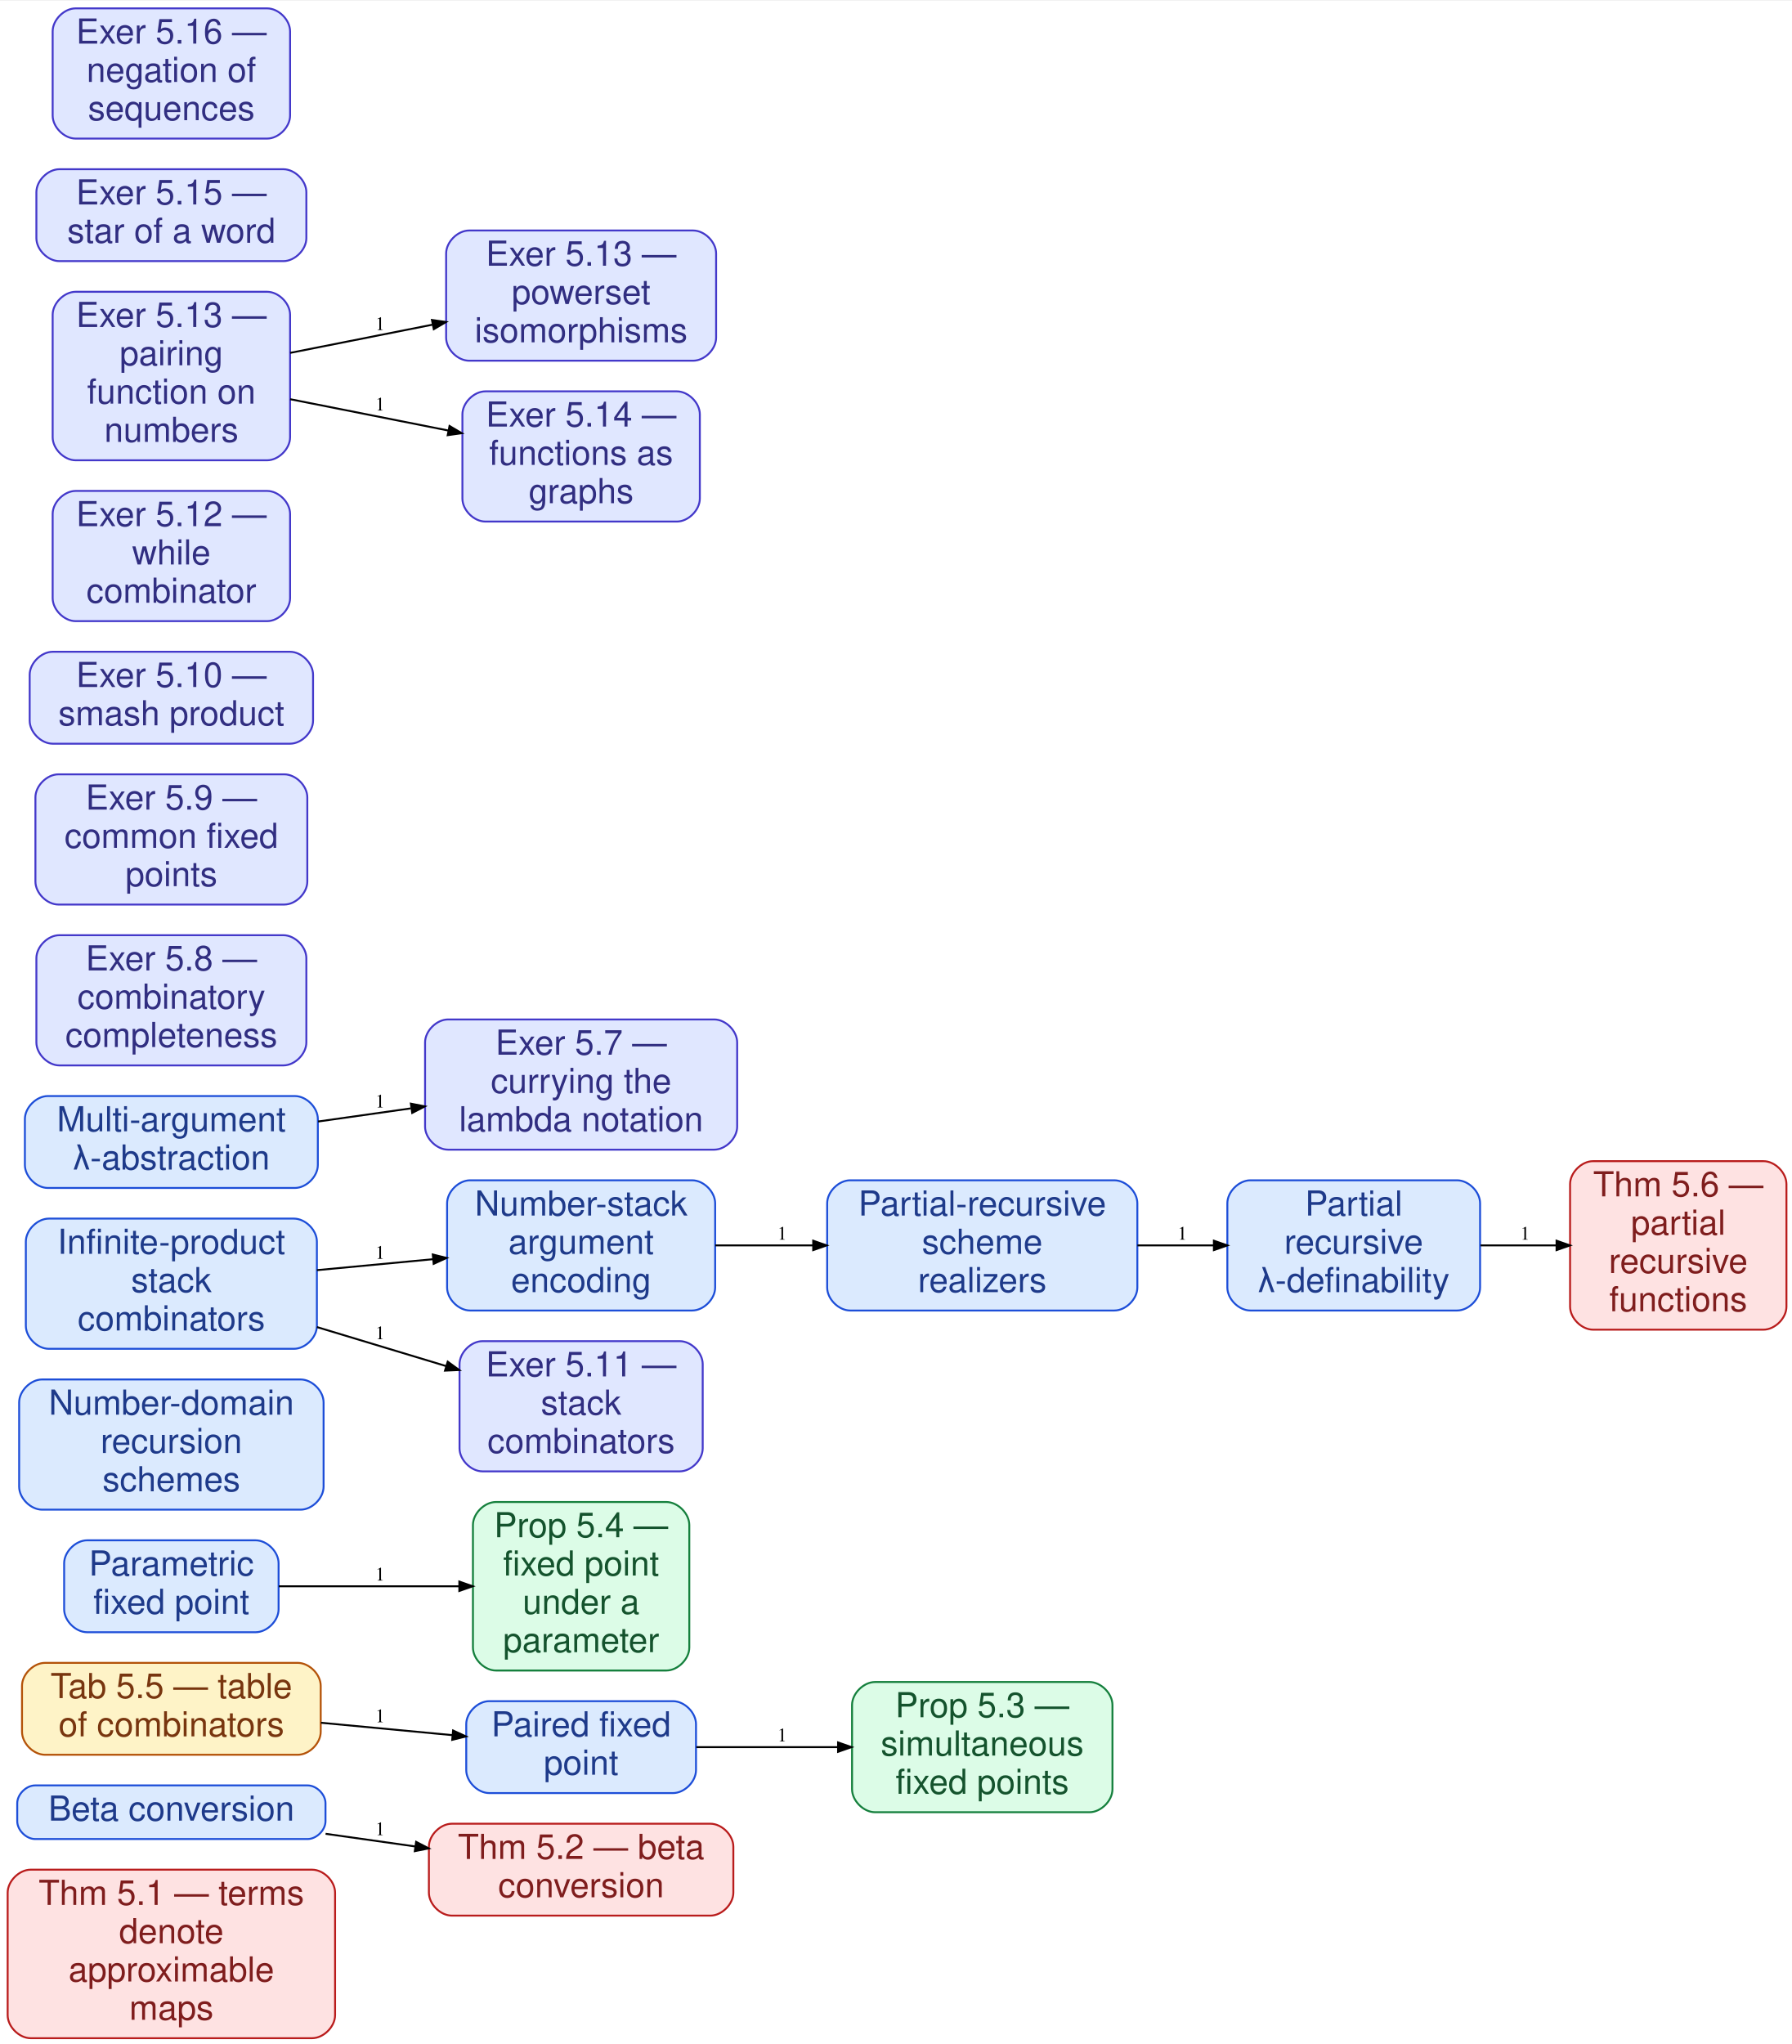
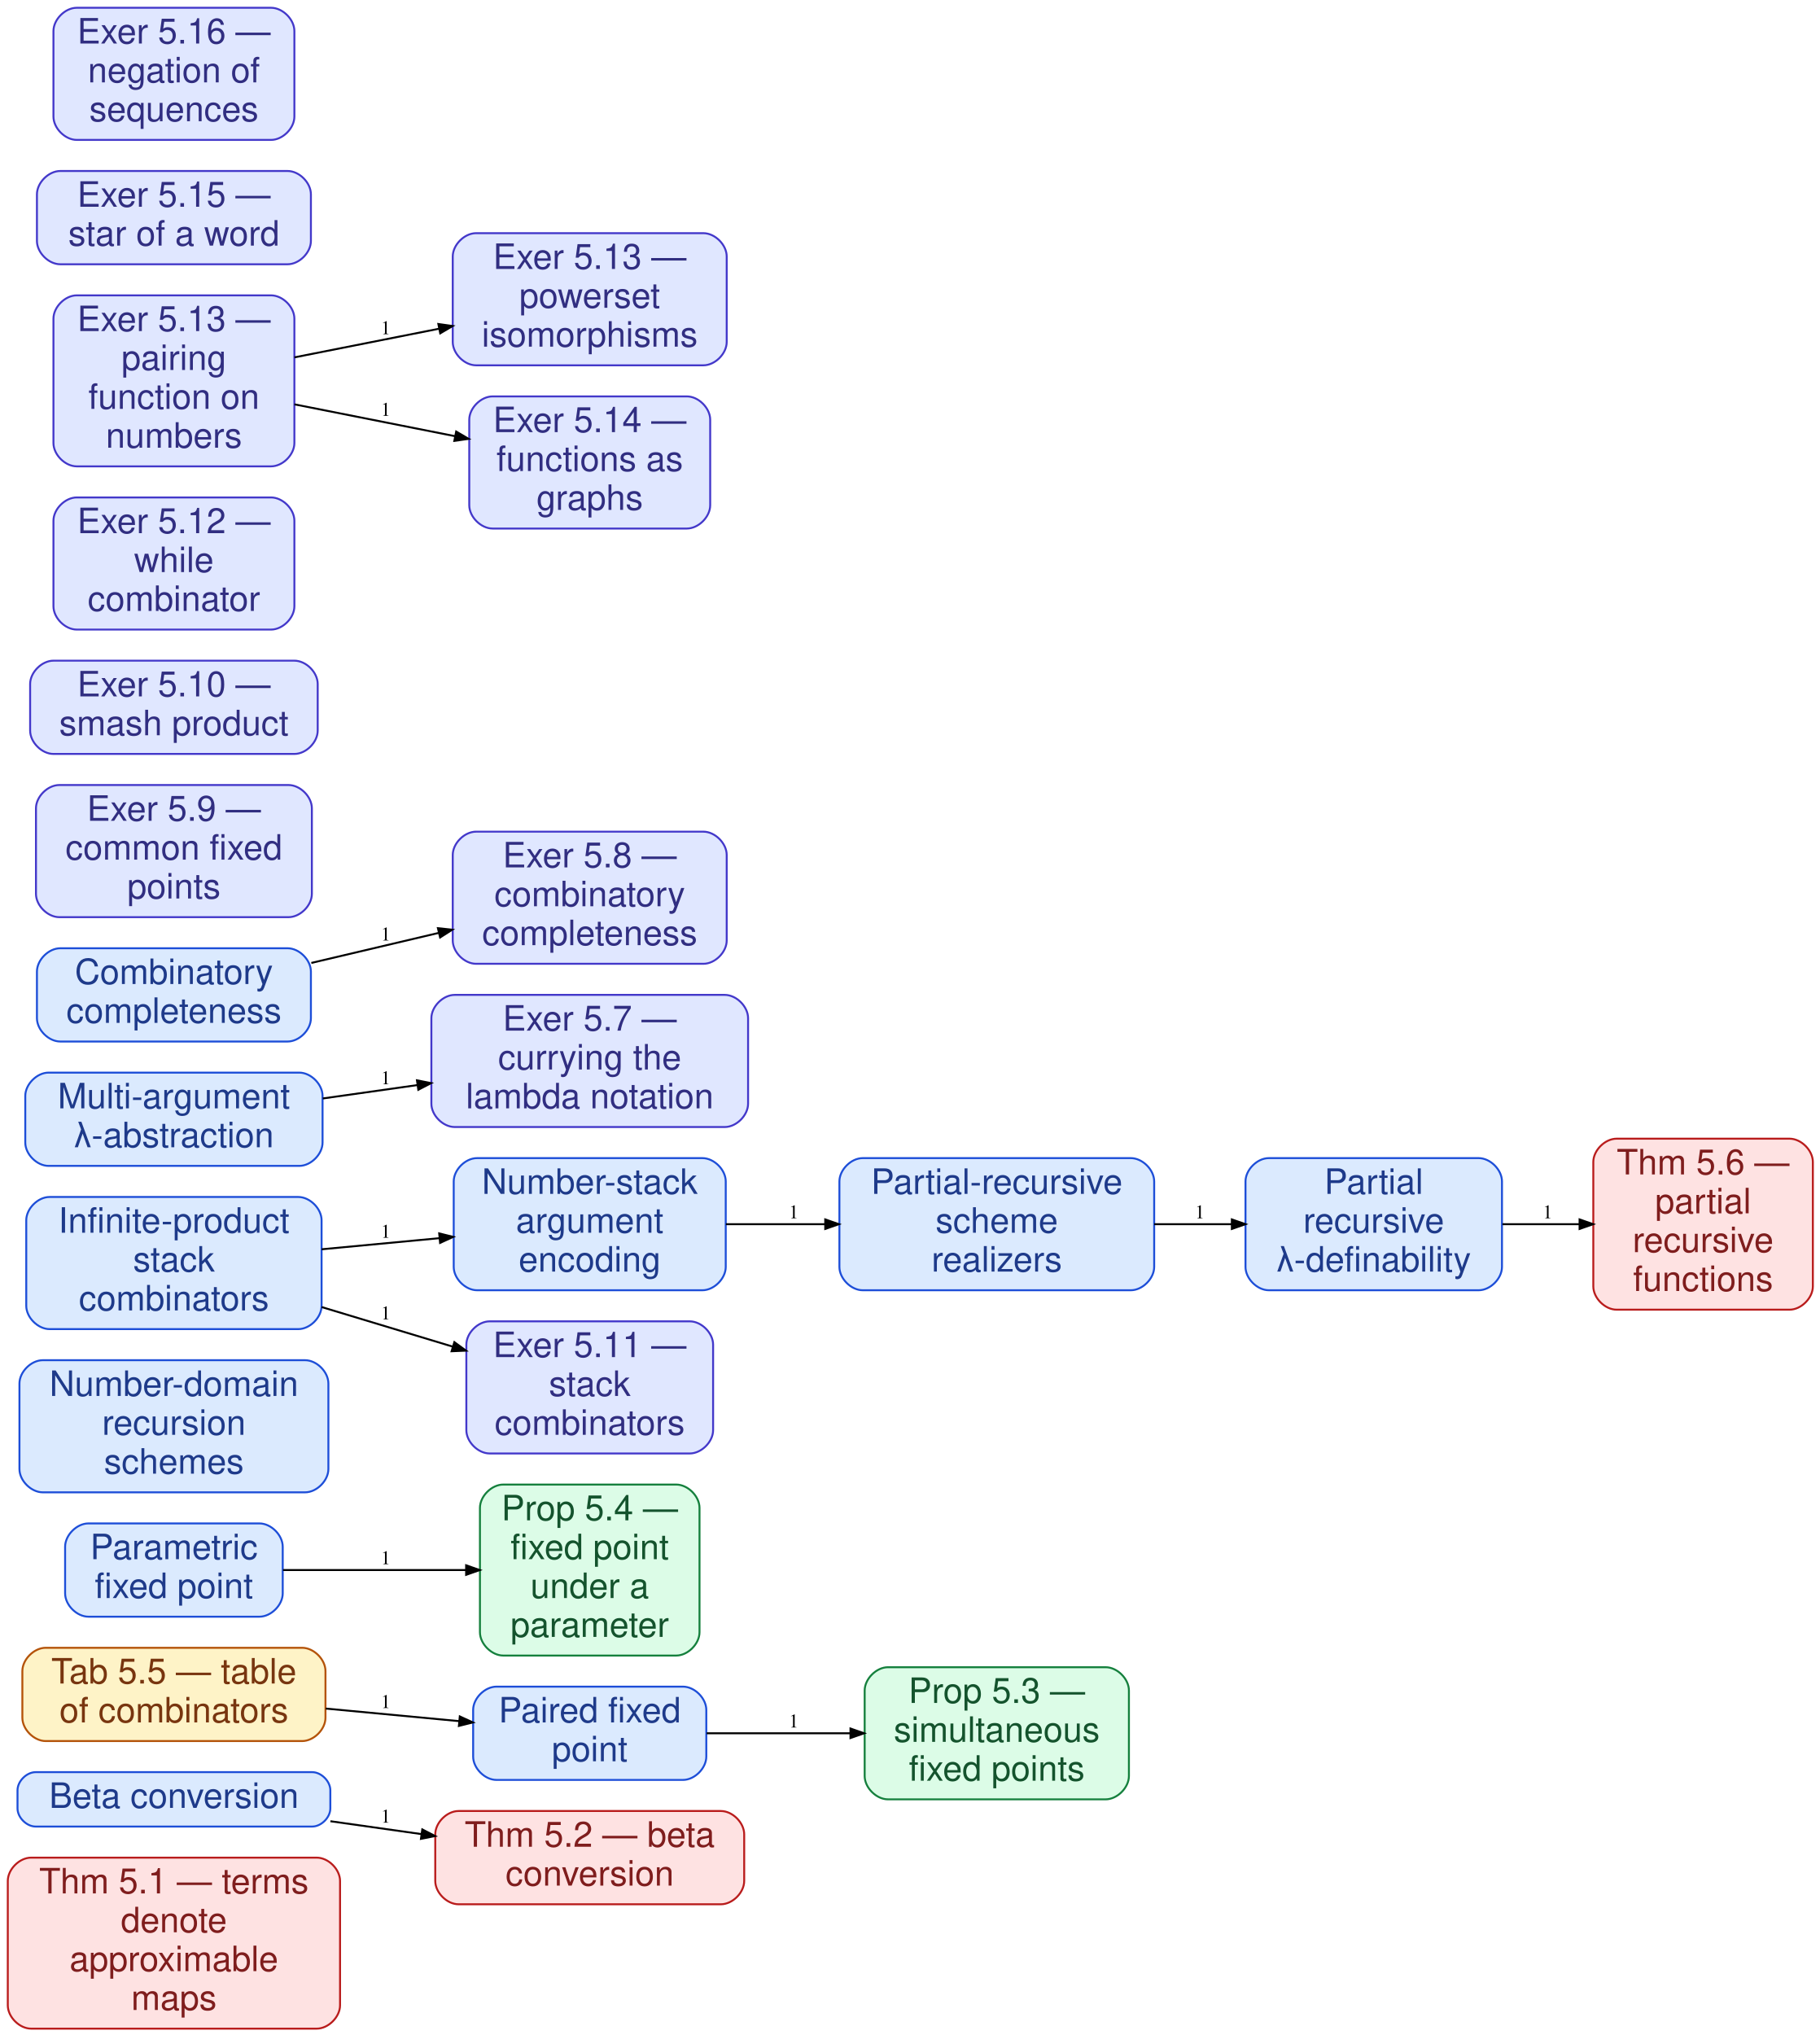
- <svg xmlns="http://www.w3.org/2000/svg" width="505pt" height="576pt" viewBox="0.00 0.00 505.35 576.00">
-   <g id="graph0" class="graph" transform="scale(0.54 0.54) rotate(0) translate(4 1064)">
-     <polygon fill="white" stroke="transparent" points="-4,4 -4,-1064 933,-1064 933,4 -4,4" />
+ <svg xmlns="http://www.w3.org/2000/svg" width="515pt" height="576pt" viewBox="0.00 0.00 514.99 576.00">
+   <g id="graph0" class="graph" transform="scale(0.55 0.55) rotate(0) translate(4 1044)">
+     <polygon fill="white" stroke="transparent" points="-4,4 -4,-1044 933,-1044 933,4 -4,4" />
    <g id="node1" class="node">
      <path fill="#fee2e2" stroke="#b91c1c" d="M159,-88C159,-88 12,-88 12,-88 6,-88 0,-82 0,-76 0,-76 0,-12 0,-12 0,-6 6,0 12,0 12,0 159,0 159,0 165,0 171,-6 171,-12 171,-12 171,-76 171,-76 171,-82 165,-88 159,-88" />
      <text text-anchor="middle" x="85.5" y="-69.6" font-family="Helvetica,sans-Serif" font-size="18.00" fill="#7f1d1d">Thm 5.1 — terms</text>
      <text text-anchor="middle" x="85.5" y="-49.6" font-family="Helvetica,sans-Serif" font-size="18.00" fill="#7f1d1d">denote</text>
      <text text-anchor="middle" x="85.5" y="-29.6" font-family="Helvetica,sans-Serif" font-size="18.00" fill="#7f1d1d">approximable</text>
      <text text-anchor="middle" x="85.5" y="-9.6" font-family="Helvetica,sans-Serif" font-size="18.00" fill="#7f1d1d">maps</text>
    </g>
    <g id="node2" class="node">
      <path fill="#dbeafe" stroke="#1d4ed8" d="M156.67,-132C156.67,-132 14.33,-132 14.33,-132 9.67,-132 5,-127.33 5,-122.67 5,-122.67 5,-113.33 5,-113.33 5,-108.67 9.67,-104 14.33,-104 14.33,-104 156.67,-104 156.67,-104 161.33,-104 166,-108.67 166,-113.33 166,-113.33 166,-122.67 166,-122.67 166,-127.33 161.33,-132 156.67,-132" />
      <text text-anchor="middle" x="85.5" y="-113.6" font-family="Helvetica,sans-Serif" font-size="18.00" fill="#1e3a8a">Beta conversion</text>
    </g>
    <g id="node3" class="node">
      <path fill="#fee2e2" stroke="#b91c1c" d="M367,-112C367,-112 232,-112 232,-112 226,-112 220,-106 220,-100 220,-100 220,-76 220,-76 220,-70 226,-64 232,-64 232,-64 367,-64 367,-64 373,-64 379,-70 379,-76 379,-76 379,-100 379,-100 379,-106 373,-112 367,-112" />
      <text text-anchor="middle" x="299.5" y="-93.6" font-family="Helvetica,sans-Serif" font-size="18.00" fill="#7f1d1d">Thm 5.2 — beta</text>
      <text text-anchor="middle" x="299.5" y="-73.6" font-family="Helvetica,sans-Serif" font-size="18.00" fill="#7f1d1d">conversion</text>
    </g>
    <g id="edge4" class="edge">
      <path fill="none" stroke="black" d="M166.04,-106.74C181.33,-104.58 197.39,-102.31 212.86,-100.12" />
      <polygon fill="black" stroke="black" points="213.33,-102.53 219.92,-99.12 212.64,-97.67 213.33,-102.53" />
      <text text-anchor="middle" x="194.5" y="-106" font-family="Times,serif" font-size="10.00">1</text>
    </g>
    <g id="node4" class="node">
      <path fill="#dbeafe" stroke="#1d4ed8" d="M347.5,-176C347.5,-176 251.5,-176 251.5,-176 245.5,-176 239.5,-170 239.5,-164 239.5,-164 239.5,-140 239.5,-140 239.5,-134 245.5,-128 251.5,-128 251.5,-128 347.5,-128 347.5,-128 353.5,-128 359.5,-134 359.5,-140 359.5,-140 359.5,-164 359.5,-164 359.5,-170 353.5,-176 347.5,-176" />
      <text text-anchor="middle" x="299.5" y="-157.6" font-family="Helvetica,sans-Serif" font-size="18.00" fill="#1e3a8a">Paired fixed</text>
      <text text-anchor="middle" x="299.5" y="-137.6" font-family="Helvetica,sans-Serif" font-size="18.00" fill="#1e3a8a">point</text>
    </g>
    <g id="node5" class="node">
      <path fill="#dcfce7" stroke="#15803d" d="M565,-186C565,-186 453,-186 453,-186 447,-186 441,-180 441,-174 441,-174 441,-130 441,-130 441,-124 447,-118 453,-118 453,-118 565,-118 565,-118 571,-118 577,-124 577,-130 577,-130 577,-174 577,-174 577,-180 571,-186 565,-186" />
      <text text-anchor="middle" x="509" y="-167.6" font-family="Helvetica,sans-Serif" font-size="18.00" fill="#14532d">Prop 5.3 —</text>
      <text text-anchor="middle" x="509" y="-147.6" font-family="Helvetica,sans-Serif" font-size="18.00" fill="#14532d">simultaneous</text>
      <text text-anchor="middle" x="509" y="-127.6" font-family="Helvetica,sans-Serif" font-size="18.00" fill="#14532d">fixed points</text>
    </g>
-     <g id="edge12" class="edge">
+     <g id="edge13" class="edge">
      <path fill="none" stroke="black" d="M359.68,-152C382.69,-152 409.3,-152 433.58,-152" />
      <polygon fill="black" stroke="black" points="433.7,-154.45 440.7,-152 433.7,-149.55 433.7,-154.45" />
      <text text-anchor="middle" x="404.5" y="-155" font-family="Times,serif" font-size="10.00">1</text>
    </g>
    <g id="node6" class="node">
      <path fill="#dbeafe" stroke="#1d4ed8" d="M129.5,-260C129.5,-260 41.5,-260 41.5,-260 35.5,-260 29.5,-254 29.5,-248 29.5,-248 29.5,-224 29.5,-224 29.5,-218 35.5,-212 41.5,-212 41.5,-212 129.5,-212 129.5,-212 135.5,-212 141.5,-218 141.5,-224 141.5,-224 141.5,-248 141.5,-248 141.5,-254 135.5,-260 129.5,-260" />
      <text text-anchor="middle" x="85.5" y="-241.6" font-family="Helvetica,sans-Serif" font-size="18.00" fill="#1e3a8a">Parametric</text>
      <text text-anchor="middle" x="85.5" y="-221.6" font-family="Helvetica,sans-Serif" font-size="18.00" fill="#1e3a8a">fixed point</text>
    </g>
    <g id="node7" class="node">
      <path fill="#dcfce7" stroke="#15803d" d="M344,-280C344,-280 255,-280 255,-280 249,-280 243,-274 243,-268 243,-268 243,-204 243,-204 243,-198 249,-192 255,-192 255,-192 344,-192 344,-192 350,-192 356,-198 356,-204 356,-204 356,-268 356,-268 356,-274 350,-280 344,-280" />
      <text text-anchor="middle" x="299.5" y="-261.6" font-family="Helvetica,sans-Serif" font-size="18.00" fill="#14532d">Prop 5.4 —</text>
      <text text-anchor="middle" x="299.5" y="-241.6" font-family="Helvetica,sans-Serif" font-size="18.00" fill="#14532d">fixed point</text>
      <text text-anchor="middle" x="299.5" y="-221.6" font-family="Helvetica,sans-Serif" font-size="18.00" fill="#14532d">under a</text>
      <text text-anchor="middle" x="299.5" y="-201.6" font-family="Helvetica,sans-Serif" font-size="18.00" fill="#14532d">parameter</text>
    </g>
-     <g id="edge9" class="edge">
+     <g id="edge10" class="edge">
      <path fill="none" stroke="black" d="M141.65,-236C170.5,-236 205.93,-236 235.82,-236" />
      <polygon fill="black" stroke="black" points="235.89,-238.45 242.89,-236 235.89,-233.55 235.89,-238.45" />
      <text text-anchor="middle" x="194.5" y="-239" font-family="Times,serif" font-size="10.00">1</text>
    </g>
    <g id="node8" class="node">
      <path fill="#fef3c7" stroke="#b45309" d="M151.5,-196C151.5,-196 19.5,-196 19.5,-196 13.5,-196 7.5,-190 7.5,-184 7.5,-184 7.5,-160 7.5,-160 7.5,-154 13.5,-148 19.5,-148 19.5,-148 151.5,-148 151.5,-148 157.5,-148 163.5,-154 163.5,-160 163.5,-160 163.5,-184 163.5,-184 163.5,-190 157.5,-196 151.5,-196" />
      <text text-anchor="middle" x="85.5" y="-177.6" font-family="Helvetica,sans-Serif" font-size="18.00" fill="#78350f">Tab 5.5 — table</text>
      <text text-anchor="middle" x="85.5" y="-157.6" font-family="Helvetica,sans-Serif" font-size="18.00" fill="#78350f">of combinators</text>
    </g>
    <g id="edge1" class="edge">
      <path fill="none" stroke="black" d="M163.64,-164.72C186.18,-162.6 210.6,-160.29 232.4,-158.24" />
      <polygon fill="black" stroke="black" points="232.63,-160.67 239.37,-157.58 232.17,-155.8 232.63,-160.67" />
      <text text-anchor="middle" x="194.5" y="-165" font-family="Times,serif" font-size="10.00">1</text>
    </g>
    <g id="node9" class="node">
      <path fill="#dbeafe" stroke="#1d4ed8" d="M153,-344C153,-344 18,-344 18,-344 12,-344 6,-338 6,-332 6,-332 6,-288 6,-288 6,-282 12,-276 18,-276 18,-276 153,-276 153,-276 159,-276 165,-282 165,-288 165,-288 165,-332 165,-332 165,-338 159,-344 153,-344" />
      <text text-anchor="middle" x="85.5" y="-325.6" font-family="Helvetica,sans-Serif" font-size="18.00" fill="#1e3a8a">Number-domain</text>
      <text text-anchor="middle" x="85.5" y="-305.6" font-family="Helvetica,sans-Serif" font-size="18.00" fill="#1e3a8a">recursion</text>
      <text text-anchor="middle" x="85.5" y="-285.6" font-family="Helvetica,sans-Serif" font-size="18.00" fill="#1e3a8a">schemes</text>
    </g>
    <g id="node10" class="node">
      <path fill="#dbeafe" stroke="#1d4ed8" d="M149.5,-428C149.5,-428 21.5,-428 21.5,-428 15.5,-428 9.5,-422 9.5,-416 9.5,-416 9.5,-372 9.5,-372 9.5,-366 15.5,-360 21.5,-360 21.5,-360 149.5,-360 149.5,-360 155.5,-360 161.5,-366 161.5,-372 161.5,-372 161.5,-416 161.5,-416 161.5,-422 155.5,-428 149.5,-428" />
      <text text-anchor="middle" x="85.5" y="-409.6" font-family="Helvetica,sans-Serif" font-size="18.00" fill="#1e3a8a">Infinite-product</text>
      <text text-anchor="middle" x="85.5" y="-389.6" font-family="Helvetica,sans-Serif" font-size="18.00" fill="#1e3a8a">stack</text>
      <text text-anchor="middle" x="85.5" y="-369.6" font-family="Helvetica,sans-Serif" font-size="18.00" fill="#1e3a8a">combinators</text>
    </g>
    <g id="node11" class="node">
      <path fill="#dbeafe" stroke="#1d4ed8" d="M357.5,-448C357.5,-448 241.5,-448 241.5,-448 235.5,-448 229.5,-442 229.5,-436 229.5,-436 229.5,-392 229.5,-392 229.5,-386 235.5,-380 241.5,-380 241.5,-380 357.5,-380 357.5,-380 363.5,-380 369.5,-386 369.5,-392 369.5,-392 369.5,-436 369.5,-436 369.5,-442 363.5,-448 357.5,-448" />
      <text text-anchor="middle" x="299.5" y="-429.6" font-family="Helvetica,sans-Serif" font-size="18.00" fill="#1e3a8a">Number-stack</text>
      <text text-anchor="middle" x="299.5" y="-409.6" font-family="Helvetica,sans-Serif" font-size="18.00" fill="#1e3a8a">argument</text>
      <text text-anchor="middle" x="299.5" y="-389.6" font-family="Helvetica,sans-Serif" font-size="18.00" fill="#1e3a8a">encoding</text>
    </g>
-     <g id="edge6" class="edge">
+     <g id="edge7" class="edge">
      <path fill="none" stroke="black" d="M161.54,-401.08C181.17,-402.93 202.35,-404.93 222.04,-406.79" />
      <polygon fill="black" stroke="black" points="222.03,-409.25 229.23,-407.46 222.49,-404.37 222.03,-409.25" />
      <text text-anchor="middle" x="194.5" y="-407" font-family="Times,serif" font-size="10.00">1</text>
    </g>
-     <g id="node20" class="node">
+     <g id="node21" class="node">
      <path fill="#e0e7ff" stroke="#4338ca" d="M351,-364C351,-364 248,-364 248,-364 242,-364 236,-358 236,-352 236,-352 236,-308 236,-308 236,-302 242,-296 248,-296 248,-296 351,-296 351,-296 357,-296 363,-302 363,-308 363,-308 363,-352 363,-352 363,-358 357,-364 351,-364" />
      <text text-anchor="middle" x="299.5" y="-345.6" font-family="Helvetica,sans-Serif" font-size="18.00" fill="#312e81">Exer 5.11 —</text>
      <text text-anchor="middle" x="299.5" y="-325.6" font-family="Helvetica,sans-Serif" font-size="18.00" fill="#312e81">stack</text>
      <text text-anchor="middle" x="299.5" y="-305.6" font-family="Helvetica,sans-Serif" font-size="18.00" fill="#312e81">combinators</text>
    </g>
-     <g id="edge5" class="edge">
+     <g id="edge6" class="edge">
      <path fill="none" stroke="black" d="M161.54,-371.35C183.47,-364.73 207.33,-357.52 228.9,-351.01" />
      <polygon fill="black" stroke="black" points="229.83,-353.29 235.82,-348.92 228.41,-348.6 229.83,-353.29" />
      <text text-anchor="middle" x="194.5" y="-365" font-family="Times,serif" font-size="10.00">1</text>
    </g>
    <g id="node12" class="node">
      <path fill="#dbeafe" stroke="#1d4ed8" d="M578,-448C578,-448 440,-448 440,-448 434,-448 428,-442 428,-436 428,-436 428,-392 428,-392 428,-386 434,-380 440,-380 440,-380 578,-380 578,-380 584,-380 590,-386 590,-392 590,-392 590,-436 590,-436 590,-442 584,-448 578,-448" />
      <text text-anchor="middle" x="509" y="-429.6" font-family="Helvetica,sans-Serif" font-size="18.00" fill="#1e3a8a">Partial-recursive</text>
      <text text-anchor="middle" x="509" y="-409.6" font-family="Helvetica,sans-Serif" font-size="18.00" fill="#1e3a8a">scheme</text>
      <text text-anchor="middle" x="509" y="-389.6" font-family="Helvetica,sans-Serif" font-size="18.00" fill="#1e3a8a">realizers</text>
    </g>
-     <g id="edge7" class="edge">
+     <g id="edge8" class="edge">
      <path fill="none" stroke="black" d="M369.59,-414C385.89,-414 403.48,-414 420.47,-414" />
      <polygon fill="black" stroke="black" points="420.71,-416.45 427.71,-414 420.71,-411.55 420.71,-416.45" />
      <text text-anchor="middle" x="404.5" y="-417" font-family="Times,serif" font-size="10.00">1</text>
    </g>
    <g id="node13" class="node">
      <path fill="#dbeafe" stroke="#1d4ed8" d="M757,-448C757,-448 649,-448 649,-448 643,-448 637,-442 637,-436 637,-436 637,-392 637,-392 637,-386 643,-380 649,-380 649,-380 757,-380 757,-380 763,-380 769,-386 769,-392 769,-392 769,-436 769,-436 769,-442 763,-448 757,-448" />
      <text text-anchor="middle" x="703" y="-429.6" font-family="Helvetica,sans-Serif" font-size="18.00" fill="#1e3a8a">Partial</text>
      <text text-anchor="middle" x="703" y="-409.6" font-family="Helvetica,sans-Serif" font-size="18.00" fill="#1e3a8a">recursive</text>
      <text text-anchor="middle" x="703" y="-389.6" font-family="Helvetica,sans-Serif" font-size="18.00" fill="#1e3a8a">λ-definability</text>
    </g>
-     <g id="edge11" class="edge">
+     <g id="edge12" class="edge">
      <path fill="none" stroke="black" d="M590.03,-414C603.23,-414 616.84,-414 629.83,-414" />
      <polygon fill="black" stroke="black" points="629.98,-416.45 636.98,-414 629.98,-411.55 629.98,-416.45" />
      <text text-anchor="middle" x="613.5" y="-417" font-family="Times,serif" font-size="10.00">1</text>
    </g>
    <g id="node14" class="node">
      <path fill="#fee2e2" stroke="#b91c1c" d="M917,-458C917,-458 828,-458 828,-458 822,-458 816,-452 816,-446 816,-446 816,-382 816,-382 816,-376 822,-370 828,-370 828,-370 917,-370 917,-370 923,-370 929,-376 929,-382 929,-382 929,-446 929,-446 929,-452 923,-458 917,-458" />
      <text text-anchor="middle" x="872.5" y="-439.6" font-family="Helvetica,sans-Serif" font-size="18.00" fill="#7f1d1d">Thm 5.6 —</text>
      <text text-anchor="middle" x="872.5" y="-419.6" font-family="Helvetica,sans-Serif" font-size="18.00" fill="#7f1d1d">partial</text>
      <text text-anchor="middle" x="872.5" y="-399.6" font-family="Helvetica,sans-Serif" font-size="18.00" fill="#7f1d1d">recursive</text>
      <text text-anchor="middle" x="872.5" y="-379.6" font-family="Helvetica,sans-Serif" font-size="18.00" fill="#7f1d1d">functions</text>
    </g>
-     <g id="edge10" class="edge">
+     <g id="edge11" class="edge">
      <path fill="none" stroke="black" d="M769.24,-414C782.26,-414 795.91,-414 808.84,-414" />
      <polygon fill="black" stroke="black" points="808.94,-416.45 815.94,-414 808.94,-411.55 808.94,-416.45" />
      <text text-anchor="middle" x="792.5" y="-417" font-family="Times,serif" font-size="10.00">1</text>
    </g>
    <g id="node15" class="node">
      <path fill="#dbeafe" stroke="#1d4ed8" d="M150,-492C150,-492 21,-492 21,-492 15,-492 9,-486 9,-480 9,-480 9,-456 9,-456 9,-450 15,-444 21,-444 21,-444 150,-444 150,-444 156,-444 162,-450 162,-456 162,-456 162,-480 162,-480 162,-486 156,-492 150,-492" />
      <text text-anchor="middle" x="85.5" y="-473.6" font-family="Helvetica,sans-Serif" font-size="18.00" fill="#1e3a8a">Multi-argument</text>
      <text text-anchor="middle" x="85.5" y="-453.6" font-family="Helvetica,sans-Serif" font-size="18.00" fill="#1e3a8a">λ-abstraction</text>
    </g>
    <g id="node16" class="node">
      <path fill="#e0e7ff" stroke="#4338ca" d="M369,-532C369,-532 230,-532 230,-532 224,-532 218,-526 218,-520 218,-520 218,-476 218,-476 218,-470 224,-464 230,-464 230,-464 369,-464 369,-464 375,-464 381,-470 381,-476 381,-476 381,-520 381,-520 381,-526 375,-532 369,-532" />
      <text text-anchor="middle" x="299.5" y="-513.6" font-family="Helvetica,sans-Serif" font-size="18.00" fill="#312e81">Exer 5.7 —</text>
      <text text-anchor="middle" x="299.5" y="-493.6" font-family="Helvetica,sans-Serif" font-size="18.00" fill="#312e81">currying the</text>
      <text text-anchor="middle" x="299.5" y="-473.6" font-family="Helvetica,sans-Serif" font-size="18.00" fill="#312e81">lambda notation</text>
    </g>
-     <g id="edge8" class="edge">
+     <g id="edge9" class="edge">
      <path fill="none" stroke="black" d="M162.14,-478.7C177.81,-480.92 194.45,-483.28 210.53,-485.55" />
      <polygon fill="black" stroke="black" points="210.59,-488.03 217.87,-486.59 211.28,-483.18 210.59,-488.03" />
      <text text-anchor="middle" x="194.5" y="-486" font-family="Times,serif" font-size="10.00">1</text>
    </g>
    <g id="node17" class="node">
-       <path fill="#e0e7ff" stroke="#4338ca" d="M144,-576C144,-576 27,-576 27,-576 21,-576 15,-570 15,-564 15,-564 15,-520 15,-520 15,-514 21,-508 27,-508 27,-508 144,-508 144,-508 150,-508 156,-514 156,-520 156,-520 156,-564 156,-564 156,-570 150,-576 144,-576" />
-       <text text-anchor="middle" x="85.5" y="-557.6" font-family="Helvetica,sans-Serif" font-size="18.00" fill="#312e81">Exer 5.8 —</text>
-       <text text-anchor="middle" x="85.5" y="-537.6" font-family="Helvetica,sans-Serif" font-size="18.00" fill="#312e81">combinatory</text>
-       <text text-anchor="middle" x="85.5" y="-517.6" font-family="Helvetica,sans-Serif" font-size="18.00" fill="#312e81">completeness</text>
+       <path fill="#dbeafe" stroke="#1d4ed8" d="M144,-556C144,-556 27,-556 27,-556 21,-556 15,-550 15,-544 15,-544 15,-520 15,-520 15,-514 21,-508 27,-508 27,-508 144,-508 144,-508 150,-508 156,-514 156,-520 156,-520 156,-544 156,-544 156,-550 150,-556 144,-556" />
+       <text text-anchor="middle" x="85.5" y="-537.6" font-family="Helvetica,sans-Serif" font-size="18.00" fill="#1e3a8a">Combinatory</text>
+       <text text-anchor="middle" x="85.5" y="-517.6" font-family="Helvetica,sans-Serif" font-size="18.00" fill="#1e3a8a">completeness</text>
    </g>
    <g id="node18" class="node">
-       <path fill="#e0e7ff" stroke="#4338ca" d="M144.5,-660C144.5,-660 26.5,-660 26.5,-660 20.5,-660 14.5,-654 14.5,-648 14.5,-648 14.5,-604 14.5,-604 14.5,-598 20.5,-592 26.5,-592 26.5,-592 144.5,-592 144.5,-592 150.5,-592 156.5,-598 156.5,-604 156.5,-604 156.5,-648 156.5,-648 156.5,-654 150.5,-660 144.5,-660" />
-       <text text-anchor="middle" x="85.5" y="-641.6" font-family="Helvetica,sans-Serif" font-size="18.00" fill="#312e81">Exer 5.9 —</text>
-       <text text-anchor="middle" x="85.5" y="-621.6" font-family="Helvetica,sans-Serif" font-size="18.00" fill="#312e81">common fixed</text>
-       <text text-anchor="middle" x="85.5" y="-601.6" font-family="Helvetica,sans-Serif" font-size="18.00" fill="#312e81">points</text>
+       <path fill="#e0e7ff" stroke="#4338ca" d="M358,-616C358,-616 241,-616 241,-616 235,-616 229,-610 229,-604 229,-604 229,-560 229,-560 229,-554 235,-548 241,-548 241,-548 358,-548 358,-548 364,-548 370,-554 370,-560 370,-560 370,-604 370,-604 370,-610 364,-616 358,-616" />
+       <text text-anchor="middle" x="299.5" y="-597.6" font-family="Helvetica,sans-Serif" font-size="18.00" fill="#312e81">Exer 5.8 —</text>
+       <text text-anchor="middle" x="299.5" y="-577.6" font-family="Helvetica,sans-Serif" font-size="18.00" fill="#312e81">combinatory</text>
+       <text text-anchor="middle" x="299.5" y="-557.6" font-family="Helvetica,sans-Serif" font-size="18.00" fill="#312e81">completeness</text>
+     </g>
+     <g id="edge5" class="edge">
+       <path fill="none" stroke="black" d="M156.21,-548.44C177.23,-553.4 200.41,-558.87 221.85,-563.92" />
+       <polygon fill="black" stroke="black" points="221.37,-566.33 228.75,-565.55 222.5,-561.56 221.37,-566.33" />
+       <text text-anchor="middle" x="194.5" y="-560" font-family="Times,serif" font-size="10.00">1</text>
    </g>
    <g id="node19" class="node">
-       <path fill="#e0e7ff" stroke="#4338ca" d="M147.5,-724C147.5,-724 23.5,-724 23.5,-724 17.5,-724 11.5,-718 11.5,-712 11.5,-712 11.5,-688 11.5,-688 11.5,-682 17.5,-676 23.5,-676 23.5,-676 147.5,-676 147.5,-676 153.5,-676 159.5,-682 159.5,-688 159.5,-688 159.5,-712 159.5,-712 159.5,-718 153.5,-724 147.5,-724" />
-       <text text-anchor="middle" x="85.5" y="-705.6" font-family="Helvetica,sans-Serif" font-size="18.00" fill="#312e81">Exer 5.10 —</text>
-       <text text-anchor="middle" x="85.5" y="-685.6" font-family="Helvetica,sans-Serif" font-size="18.00" fill="#312e81">smash product</text>
-     </g>
-     <g id="node21" class="node">
-       <path fill="#e0e7ff" stroke="#4338ca" d="M135.5,-808C135.5,-808 35.5,-808 35.5,-808 29.5,-808 23.5,-802 23.5,-796 23.5,-796 23.5,-752 23.5,-752 23.5,-746 29.5,-740 35.5,-740 35.5,-740 135.5,-740 135.5,-740 141.5,-740 147.5,-746 147.5,-752 147.5,-752 147.5,-796 147.5,-796 147.5,-802 141.5,-808 135.5,-808" />
-       <text text-anchor="middle" x="85.5" y="-789.6" font-family="Helvetica,sans-Serif" font-size="18.00" fill="#312e81">Exer 5.12 —</text>
-       <text text-anchor="middle" x="85.5" y="-769.6" font-family="Helvetica,sans-Serif" font-size="18.00" fill="#312e81">while</text>
-       <text text-anchor="middle" x="85.5" y="-749.6" font-family="Helvetica,sans-Serif" font-size="18.00" fill="#312e81">combinator</text>
+       <path fill="#e0e7ff" stroke="#4338ca" d="M144.5,-640C144.5,-640 26.5,-640 26.5,-640 20.5,-640 14.5,-634 14.5,-628 14.5,-628 14.5,-584 14.5,-584 14.5,-578 20.5,-572 26.5,-572 26.5,-572 144.5,-572 144.5,-572 150.5,-572 156.5,-578 156.5,-584 156.5,-584 156.5,-628 156.5,-628 156.5,-634 150.5,-640 144.5,-640" />
+       <text text-anchor="middle" x="85.5" y="-621.6" font-family="Helvetica,sans-Serif" font-size="18.00" fill="#312e81">Exer 5.9 —</text>
+       <text text-anchor="middle" x="85.5" y="-601.6" font-family="Helvetica,sans-Serif" font-size="18.00" fill="#312e81">common fixed</text>
+       <text text-anchor="middle" x="85.5" y="-581.6" font-family="Helvetica,sans-Serif" font-size="18.00" fill="#312e81">points</text>
+     </g>
+     <g id="node20" class="node">
+       <path fill="#e0e7ff" stroke="#4338ca" d="M147.5,-704C147.5,-704 23.5,-704 23.5,-704 17.5,-704 11.5,-698 11.5,-692 11.5,-692 11.5,-668 11.5,-668 11.5,-662 17.5,-656 23.5,-656 23.5,-656 147.5,-656 147.5,-656 153.5,-656 159.5,-662 159.5,-668 159.5,-668 159.5,-692 159.5,-692 159.5,-698 153.5,-704 147.5,-704" />
+       <text text-anchor="middle" x="85.5" y="-685.6" font-family="Helvetica,sans-Serif" font-size="18.00" fill="#312e81">Exer 5.10 —</text>
+       <text text-anchor="middle" x="85.5" y="-665.6" font-family="Helvetica,sans-Serif" font-size="18.00" fill="#312e81">smash product</text>
    </g>
    <g id="node22" class="node">
-       <path fill="#e0e7ff" stroke="#4338ca" d="M135.5,-912C135.5,-912 35.5,-912 35.5,-912 29.5,-912 23.5,-906 23.5,-900 23.5,-900 23.5,-836 23.5,-836 23.5,-830 29.5,-824 35.5,-824 35.5,-824 135.5,-824 135.5,-824 141.5,-824 147.5,-830 147.5,-836 147.5,-836 147.5,-900 147.5,-900 147.5,-906 141.5,-912 135.5,-912" />
-       <text text-anchor="middle" x="85.5" y="-893.6" font-family="Helvetica,sans-Serif" font-size="18.00" fill="#312e81">Exer 5.13 —</text>
-       <text text-anchor="middle" x="85.5" y="-873.6" font-family="Helvetica,sans-Serif" font-size="18.00" fill="#312e81">pairing</text>
-       <text text-anchor="middle" x="85.5" y="-853.6" font-family="Helvetica,sans-Serif" font-size="18.00" fill="#312e81">function on</text>
-       <text text-anchor="middle" x="85.5" y="-833.6" font-family="Helvetica,sans-Serif" font-size="18.00" fill="#312e81">numbers</text>
+       <path fill="#e0e7ff" stroke="#4338ca" d="M135.5,-788C135.5,-788 35.5,-788 35.5,-788 29.5,-788 23.5,-782 23.5,-776 23.5,-776 23.5,-732 23.5,-732 23.5,-726 29.5,-720 35.5,-720 35.5,-720 135.5,-720 135.5,-720 141.5,-720 147.5,-726 147.5,-732 147.5,-732 147.5,-776 147.5,-776 147.5,-782 141.5,-788 135.5,-788" />
+       <text text-anchor="middle" x="85.5" y="-769.6" font-family="Helvetica,sans-Serif" font-size="18.00" fill="#312e81">Exer 5.12 —</text>
+       <text text-anchor="middle" x="85.5" y="-749.6" font-family="Helvetica,sans-Serif" font-size="18.00" fill="#312e81">while</text>
+       <text text-anchor="middle" x="85.5" y="-729.6" font-family="Helvetica,sans-Serif" font-size="18.00" fill="#312e81">combinator</text>
    </g>
    <g id="node23" class="node">
-       <path fill="#e0e7ff" stroke="#4338ca" d="M358,-944C358,-944 241,-944 241,-944 235,-944 229,-938 229,-932 229,-932 229,-888 229,-888 229,-882 235,-876 241,-876 241,-876 358,-876 358,-876 364,-876 370,-882 370,-888 370,-888 370,-932 370,-932 370,-938 364,-944 358,-944" />
-       <text text-anchor="middle" x="299.5" y="-925.6" font-family="Helvetica,sans-Serif" font-size="18.00" fill="#312e81">Exer 5.13 —</text>
-       <text text-anchor="middle" x="299.5" y="-905.6" font-family="Helvetica,sans-Serif" font-size="18.00" fill="#312e81">powerset</text>
-       <text text-anchor="middle" x="299.5" y="-885.6" font-family="Helvetica,sans-Serif" font-size="18.00" fill="#312e81">isomorphisms</text>
+       <path fill="#e0e7ff" stroke="#4338ca" d="M135.5,-892C135.5,-892 35.5,-892 35.5,-892 29.5,-892 23.5,-886 23.5,-880 23.5,-880 23.5,-816 23.5,-816 23.5,-810 29.5,-804 35.5,-804 35.5,-804 135.5,-804 135.5,-804 141.5,-804 147.5,-810 147.5,-816 147.5,-816 147.5,-880 147.5,-880 147.5,-886 141.5,-892 135.5,-892" />
+       <text text-anchor="middle" x="85.5" y="-873.6" font-family="Helvetica,sans-Serif" font-size="18.00" fill="#312e81">Exer 5.13 —</text>
+       <text text-anchor="middle" x="85.5" y="-853.6" font-family="Helvetica,sans-Serif" font-size="18.00" fill="#312e81">pairing</text>
+       <text text-anchor="middle" x="85.5" y="-833.6" font-family="Helvetica,sans-Serif" font-size="18.00" fill="#312e81">function on</text>
+       <text text-anchor="middle" x="85.5" y="-813.6" font-family="Helvetica,sans-Serif" font-size="18.00" fill="#312e81">numbers</text>
+     </g>
+     <g id="node24" class="node">
+       <path fill="#e0e7ff" stroke="#4338ca" d="M358,-924C358,-924 241,-924 241,-924 235,-924 229,-918 229,-912 229,-912 229,-868 229,-868 229,-862 235,-856 241,-856 241,-856 358,-856 358,-856 364,-856 370,-862 370,-868 370,-868 370,-912 370,-912 370,-918 364,-924 358,-924" />
+       <text text-anchor="middle" x="299.5" y="-905.6" font-family="Helvetica,sans-Serif" font-size="18.00" fill="#312e81">Exer 5.13 —</text>
+       <text text-anchor="middle" x="299.5" y="-885.6" font-family="Helvetica,sans-Serif" font-size="18.00" fill="#312e81">powerset</text>
+       <text text-anchor="middle" x="299.5" y="-865.6" font-family="Helvetica,sans-Serif" font-size="18.00" fill="#312e81">isomorphisms</text>
    </g>
    <g id="edge2" class="edge">
-       <path fill="none" stroke="black" d="M147.53,-880.09C170.69,-884.68 197.36,-889.96 221.78,-894.8" />
-       <polygon fill="black" stroke="black" points="221.6,-897.26 228.95,-896.22 222.56,-892.46 221.6,-897.26" />
-       <text text-anchor="middle" x="194.5" y="-892" font-family="Times,serif" font-size="10.00">1</text>
-     </g>
-     <g id="node24" class="node">
-       <path fill="#e0e7ff" stroke="#4338ca" d="M349.5,-860C349.5,-860 249.5,-860 249.5,-860 243.5,-860 237.5,-854 237.5,-848 237.5,-848 237.5,-804 237.5,-804 237.5,-798 243.5,-792 249.5,-792 249.5,-792 349.5,-792 349.5,-792 355.5,-792 361.5,-798 361.5,-804 361.5,-804 361.5,-848 361.5,-848 361.5,-854 355.5,-860 349.5,-860" />
-       <text text-anchor="middle" x="299.5" y="-841.6" font-family="Helvetica,sans-Serif" font-size="18.00" fill="#312e81">Exer 5.14 —</text>
-       <text text-anchor="middle" x="299.5" y="-821.6" font-family="Helvetica,sans-Serif" font-size="18.00" fill="#312e81">functions as</text>
-       <text text-anchor="middle" x="299.5" y="-801.6" font-family="Helvetica,sans-Serif" font-size="18.00" fill="#312e81">graphs</text>
+       <path fill="none" stroke="black" d="M147.53,-860.09C170.69,-864.68 197.36,-869.96 221.78,-874.8" />
+       <polygon fill="black" stroke="black" points="221.6,-877.26 228.95,-876.22 222.56,-872.46 221.6,-877.26" />
+       <text text-anchor="middle" x="194.5" y="-872" font-family="Times,serif" font-size="10.00">1</text>
+     </g>
+     <g id="node25" class="node">
+       <path fill="#e0e7ff" stroke="#4338ca" d="M349.5,-840C349.5,-840 249.5,-840 249.5,-840 243.5,-840 237.5,-834 237.5,-828 237.5,-828 237.5,-784 237.5,-784 237.5,-778 243.5,-772 249.5,-772 249.5,-772 349.5,-772 349.5,-772 355.5,-772 361.5,-778 361.5,-784 361.5,-784 361.5,-828 361.5,-828 361.5,-834 355.5,-840 349.5,-840" />
+       <text text-anchor="middle" x="299.5" y="-821.6" font-family="Helvetica,sans-Serif" font-size="18.00" fill="#312e81">Exer 5.14 —</text>
+       <text text-anchor="middle" x="299.5" y="-801.6" font-family="Helvetica,sans-Serif" font-size="18.00" fill="#312e81">functions as</text>
+       <text text-anchor="middle" x="299.5" y="-781.6" font-family="Helvetica,sans-Serif" font-size="18.00" fill="#312e81">graphs</text>
    </g>
    <g id="edge3" class="edge">
-       <path fill="none" stroke="black" d="M147.53,-855.91C173.36,-850.79 203.56,-844.81 230.13,-839.54" />
-       <polygon fill="black" stroke="black" points="230.77,-841.92 237.16,-838.15 229.82,-837.11 230.77,-841.92" />
-       <text text-anchor="middle" x="194.5" y="-850" font-family="Times,serif" font-size="10.00">1</text>
-     </g>
-     <g id="node25" class="node">
-       <path fill="#e0e7ff" stroke="#4338ca" d="M144,-976C144,-976 27,-976 27,-976 21,-976 15,-970 15,-964 15,-964 15,-940 15,-940 15,-934 21,-928 27,-928 27,-928 144,-928 144,-928 150,-928 156,-934 156,-940 156,-940 156,-964 156,-964 156,-970 150,-976 144,-976" />
-       <text text-anchor="middle" x="85.5" y="-957.6" font-family="Helvetica,sans-Serif" font-size="18.00" fill="#312e81">Exer 5.15 —</text>
-       <text text-anchor="middle" x="85.5" y="-937.6" font-family="Helvetica,sans-Serif" font-size="18.00" fill="#312e81">star of a word</text>
+       <path fill="none" stroke="black" d="M147.53,-835.91C173.36,-830.79 203.56,-824.81 230.13,-819.54" />
+       <polygon fill="black" stroke="black" points="230.77,-821.92 237.16,-818.15 229.82,-817.11 230.77,-821.92" />
+       <text text-anchor="middle" x="194.5" y="-830" font-family="Times,serif" font-size="10.00">1</text>
    </g>
    <g id="node26" class="node">
-       <path fill="#e0e7ff" stroke="#4338ca" d="M135.5,-1060C135.5,-1060 35.5,-1060 35.5,-1060 29.5,-1060 23.5,-1054 23.5,-1048 23.5,-1048 23.5,-1004 23.5,-1004 23.5,-998 29.5,-992 35.5,-992 35.5,-992 135.5,-992 135.5,-992 141.5,-992 147.5,-998 147.5,-1004 147.5,-1004 147.5,-1048 147.5,-1048 147.5,-1054 141.5,-1060 135.5,-1060" />
-       <text text-anchor="middle" x="85.5" y="-1041.6" font-family="Helvetica,sans-Serif" font-size="18.00" fill="#312e81">Exer 5.16 —</text>
-       <text text-anchor="middle" x="85.5" y="-1021.6" font-family="Helvetica,sans-Serif" font-size="18.00" fill="#312e81">negation of</text>
-       <text text-anchor="middle" x="85.5" y="-1001.6" font-family="Helvetica,sans-Serif" font-size="18.00" fill="#312e81">sequences</text>
+       <path fill="#e0e7ff" stroke="#4338ca" d="M144,-956C144,-956 27,-956 27,-956 21,-956 15,-950 15,-944 15,-944 15,-920 15,-920 15,-914 21,-908 27,-908 27,-908 144,-908 144,-908 150,-908 156,-914 156,-920 156,-920 156,-944 156,-944 156,-950 150,-956 144,-956" />
+       <text text-anchor="middle" x="85.5" y="-937.6" font-family="Helvetica,sans-Serif" font-size="18.00" fill="#312e81">Exer 5.15 —</text>
+       <text text-anchor="middle" x="85.5" y="-917.6" font-family="Helvetica,sans-Serif" font-size="18.00" fill="#312e81">star of a word</text>
+     </g>
+     <g id="node27" class="node">
+       <path fill="#e0e7ff" stroke="#4338ca" d="M135.5,-1040C135.5,-1040 35.5,-1040 35.5,-1040 29.5,-1040 23.5,-1034 23.5,-1028 23.5,-1028 23.5,-984 23.5,-984 23.5,-978 29.5,-972 35.5,-972 35.5,-972 135.5,-972 135.5,-972 141.5,-972 147.5,-978 147.5,-984 147.5,-984 147.5,-1028 147.5,-1028 147.5,-1034 141.5,-1040 135.5,-1040" />
+       <text text-anchor="middle" x="85.5" y="-1021.6" font-family="Helvetica,sans-Serif" font-size="18.00" fill="#312e81">Exer 5.16 —</text>
+       <text text-anchor="middle" x="85.5" y="-1001.6" font-family="Helvetica,sans-Serif" font-size="18.00" fill="#312e81">negation of</text>
+       <text text-anchor="middle" x="85.5" y="-981.6" font-family="Helvetica,sans-Serif" font-size="18.00" fill="#312e81">sequences</text>
    </g>
  </g>
</svg>
